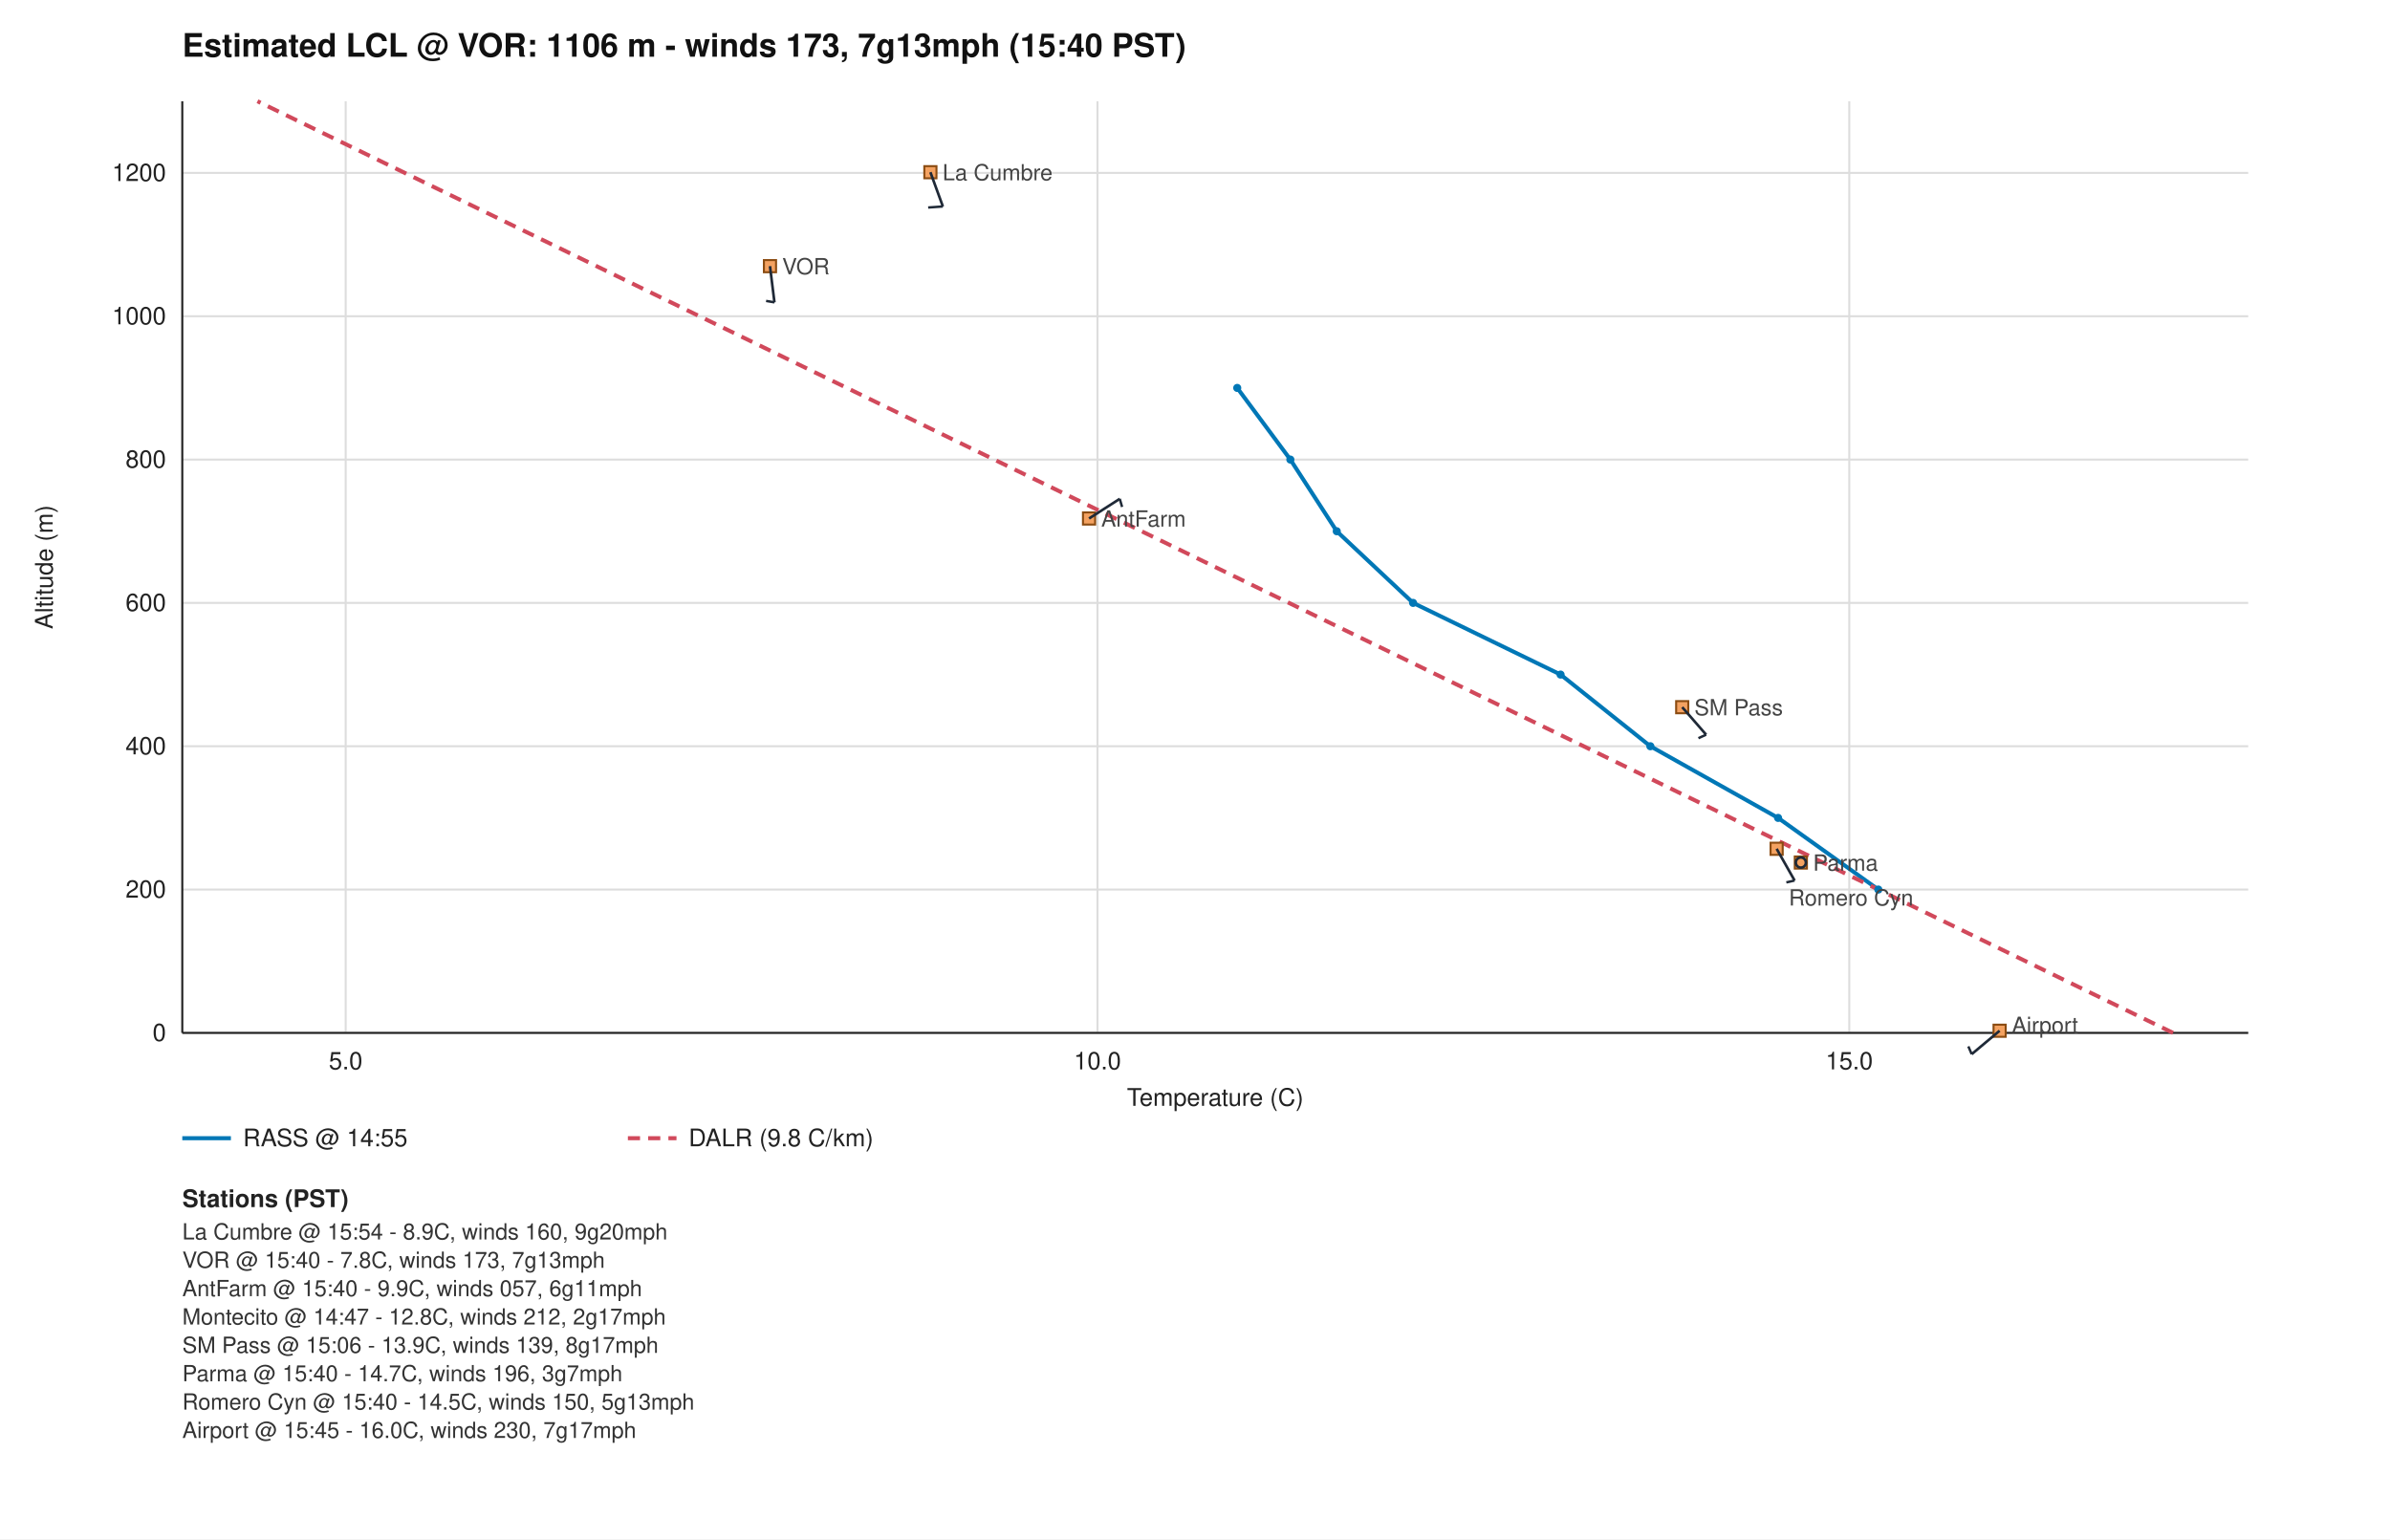
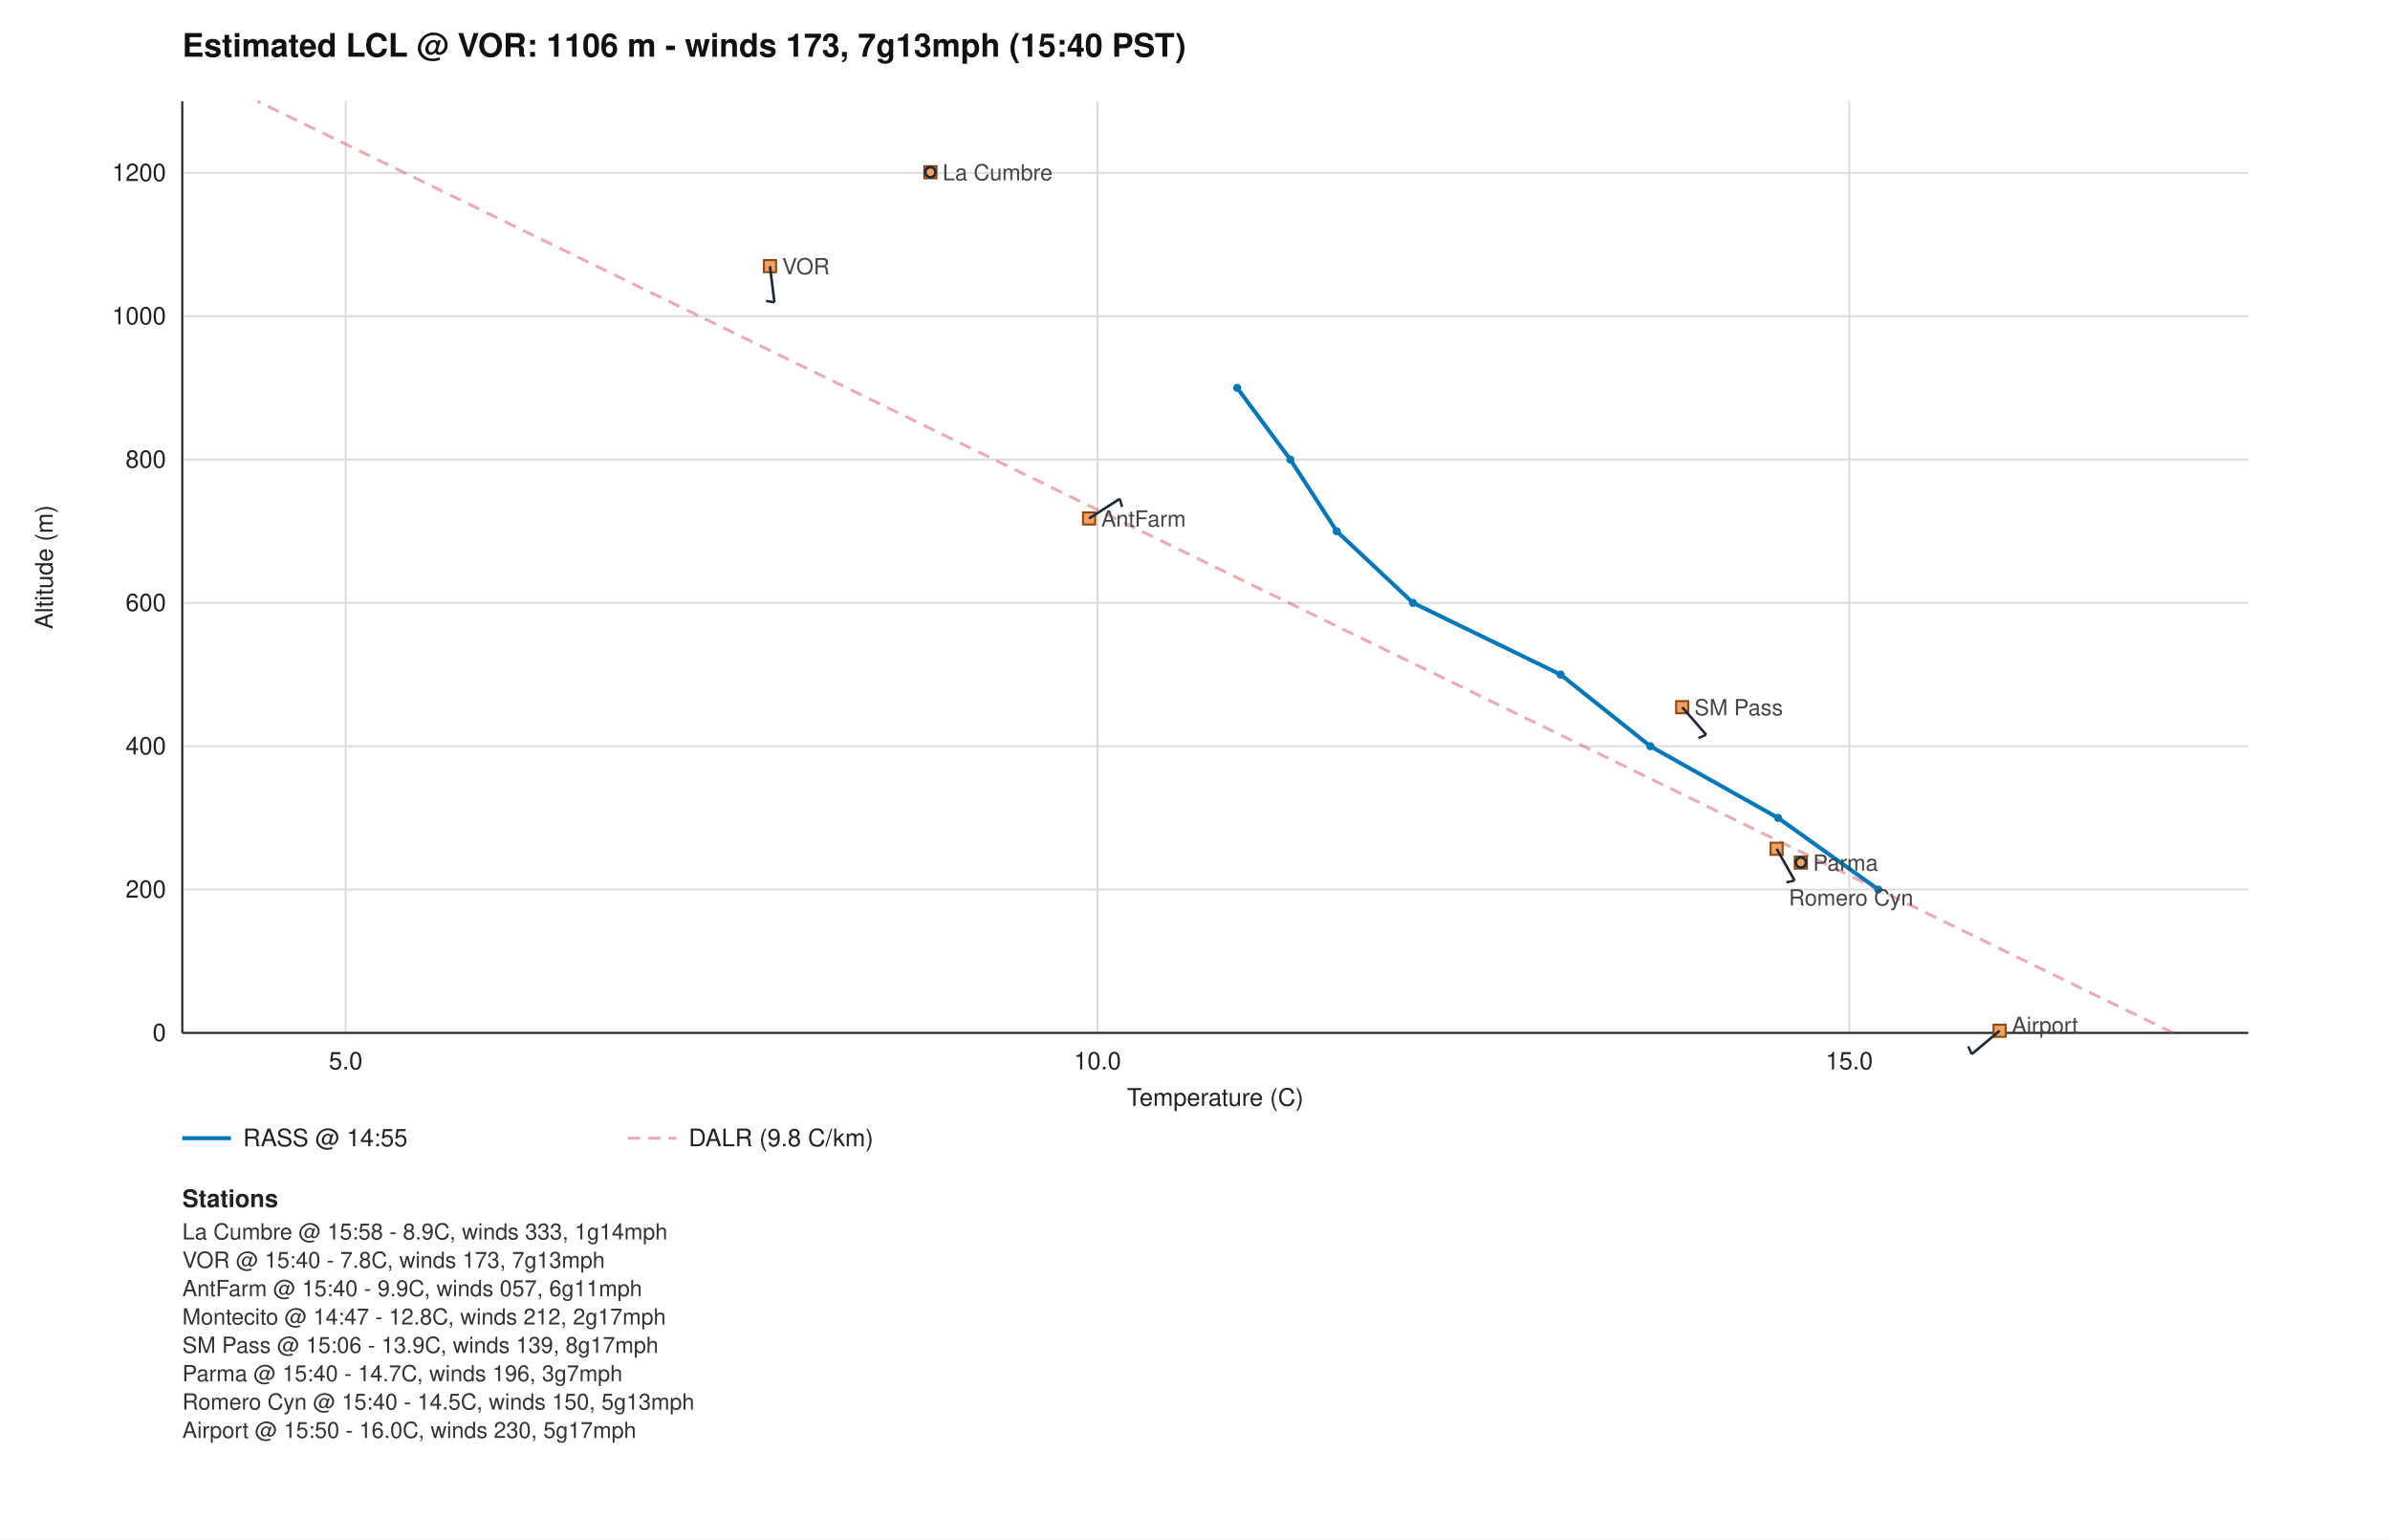
<svg xmlns="http://www.w3.org/2000/svg" width="1180" height="760" viewBox="0 0 1180 760">
  <style>
  .axis { stroke: #202020; stroke-width: 1; }
  .grid { stroke: #dddddd; stroke-width: 1; }
  .title { font-family: Helvetica, Arial, sans-serif; font-size: 16px; font-weight: 600; fill: #111111; }
  .label { font-family: Helvetica, Arial, sans-serif; font-size: 12px; fill: #222222; }
  .legend-h { font-family: Helvetica, Arial, sans-serif; font-size: 12px; font-weight: 600; fill: #222222; }
  .legend-row { font-family: Helvetica, Arial, sans-serif; font-size: 11px; fill: #333333; }
  .rass { fill: none; stroke: #0077b6; stroke-width: 2; }
-   .dalr { fill: none; stroke: #d1495b; stroke-width: 2; stroke-dasharray: 6 4; }
+   .dalr { fill: none; stroke: #d1495b; stroke-width: 1.5; stroke-dasharray: 6 4; stroke-opacity: 0.45; }
  .rass-point { fill: #0077b6; }
  .station { fill: #f4a261; stroke: #8b4c12; stroke-width: 1; }
  .barb-shaft { stroke: #1f2937; stroke-width: 1.3; }
  .barb-feather { stroke: #1f2937; stroke-width: 1.2; }
  .barb-flag { fill: #1f2937; stroke: #1f2937; stroke-width: 1; }
  .station-label { font-family: Helvetica, Arial, sans-serif; font-size: 11px; fill: #444444; }
</style>
  <rect x="0" y="0" width="1180" height="760" fill="#ffffff" />
  <text class="title" x="90" y="28">Estimated LCL @ VOR: 1106 m - winds 173, 7g13mph (15:40 PST)</text>
  <line class="grid" x1="90" y1="510.00" x2="1110" y2="510.00" />
  <text class="label" x="82" y="514.00" text-anchor="end">0</text>
  <line class="grid" x1="90" y1="439.23" x2="1110" y2="439.23" />
  <text class="label" x="82" y="443.23" text-anchor="end">200</text>
  <line class="grid" x1="90" y1="368.46" x2="1110" y2="368.46" />
  <text class="label" x="82" y="372.46" text-anchor="end">400</text>
  <line class="grid" x1="90" y1="297.69" x2="1110" y2="297.69" />
  <text class="label" x="82" y="301.69" text-anchor="end">600</text>
  <line class="grid" x1="90" y1="226.92" x2="1110" y2="226.92" />
  <text class="label" x="82" y="230.92" text-anchor="end">800</text>
  <line class="grid" x1="90" y1="156.15" x2="1110" y2="156.15" />
  <text class="label" x="82" y="160.15" text-anchor="end">1000</text>
  <line class="grid" x1="90" y1="85.38" x2="1110" y2="85.38" />
  <text class="label" x="82" y="89.38" text-anchor="end">1200</text>
  <line class="grid" x1="170.67" y1="50" x2="170.67" y2="510" />
  <text class="label" x="170.67" y="528" text-anchor="middle">5.0</text>
  <line class="grid" x1="541.85" y1="50" x2="541.85" y2="510" />
  <text class="label" x="541.85" y="528" text-anchor="middle">10.0</text>
  <line class="grid" x1="913.03" y1="50" x2="913.03" y2="510" />
  <text class="label" x="913.03" y="528" text-anchor="middle">15.0</text>
  <line class="axis" x1="90" y1="50" x2="90" y2="510" />
  <line class="axis" x1="90" y1="510" x2="1110" y2="510" />
  <text class="label" x="600.00" y="546" text-anchor="middle">Temperature (C)</text>
  <text class="label" x="26" y="280.00" text-anchor="middle" transform="rotate(-90 26 280.00)">Altitude (m)</text>
  <path class="rass" d="M927.38,439.23 L877.89,403.85 L814.82,368.46 L770.49,333.08 L697.67,297.69 L659.99,262.31 L637.08,226.92 L610.85,191.54" />
  <path class="dalr" d="M1072.88,510.00 L127.12,50.00" />
  <circle class="rass-point" cx="927.38" cy="439.23" r="2" />
  <circle class="rass-point" cx="877.89" cy="403.85" r="2" />
  <circle class="rass-point" cx="814.82" cy="368.46" r="2" />
  <circle class="rass-point" cx="770.49" cy="333.08" r="2" />
  <circle class="rass-point" cx="697.67" cy="297.69" r="2" />
  <circle class="rass-point" cx="659.99" cy="262.31" r="2" />
  <circle class="rass-point" cx="637.08" cy="226.92" r="2" />
  <circle class="rass-point" cx="610.85" cy="191.54" r="2" />
  <rect class="station" x="456.36" y="82.03" width="6" height="6" />
-   <line class="barb-shaft" x1="459.36" y1="85.03" x2="465.52" y2="101.95" />
-   <line class="barb-feather" x1="465.52" y1="101.95" x2="458.26" y2="102.46" />
+   <circle class="barb-shaft" cx="459.36" cy="85.03" r="2.5" fill="none" />
  <text class="station-label" x="465.36" y="89.03" text-anchor="start">La Cumbre</text>
  <rect class="station" x="377.16" y="128.42" width="6" height="6" />
  <line class="barb-shaft" x1="380.16" y1="131.42" x2="382.36" y2="149.29" />
  <line class="barb-feather" x1="382.36" y1="149.29" x2="378.24" y2="148.58" />
  <text class="station-label" x="386.16" y="135.42" text-anchor="start">VOR</text>
  <rect class="station" x="534.69" y="253.01" width="6" height="6" />
  <line class="barb-shaft" x1="537.69" y1="256.01" x2="552.85" y2="246.30" />
  <line class="barb-feather" x1="552.85" y1="246.30" x2="554.00" y2="250.32" />
  <text class="station-label" x="543.69" y="260.01" text-anchor="start">AntFarm</text>
  <rect class="station" x="827.55" y="346.18" width="6" height="6" />
  <line class="barb-shaft" x1="830.55" y1="349.18" x2="842.36" y2="362.76" />
  <line class="barb-feather" x1="842.36" y1="362.76" x2="838.55" y2="364.48" />
  <text class="station-label" x="836.55" y="353.18" text-anchor="start">SM Pass</text>
  <rect class="station" x="886.12" y="422.89" width="6" height="6" />
  <circle class="barb-shaft" cx="889.12" cy="425.89" r="2.5" fill="none" />
  <text class="station-label" x="895.12" y="429.89" text-anchor="start">Parma</text>
  <rect class="station" x="874.17" y="416.10" width="6" height="6" />
  <line class="barb-shaft" x1="877.17" y1="419.10" x2="886.03" y2="434.76" />
  <line class="barb-feather" x1="886.03" y1="434.76" x2="881.96" y2="435.69" />
  <text class="station-label" x="883.17" y="447.10" text-anchor="start">Romero Cyn</text>
  <rect class="station" x="984.26" y="505.94" width="6" height="6" />
  <line class="barb-shaft" x1="987.26" y1="508.94" x2="973.47" y2="520.51" />
  <line class="barb-feather" x1="973.47" y1="520.51" x2="971.82" y2="516.67" />
  <text class="station-label" x="993.26" y="510.00" text-anchor="start">Airport</text>
  <line class="rass" x1="90" y1="562" x2="114" y2="562" />
  <text class="label" x="120" y="566">RASS @ 14:55</text>
  <line class="dalr" x1="310" y1="562" x2="334" y2="562" />
  <text class="label" x="340" y="566">DALR (9.8 C/km)</text>
-   <text class="legend-h" x="90" y="596">Stations (PST)</text>
-   <text class="legend-row" x="90" y="612">La Cumbre @ 15:54 - 8.9C, winds 160, 9g20mph</text>
+   <text class="legend-h" x="90" y="596">Stations</text>
+   <text class="legend-row" x="90" y="612">La Cumbre @ 15:58 - 8.9C, winds 333, 1g14mph</text>
  <text class="legend-row" x="90" y="626">VOR @ 15:40 - 7.8C, winds 173, 7g13mph</text>
  <text class="legend-row" x="90" y="640">AntFarm @ 15:40 - 9.9C, winds 057, 6g11mph</text>
  <text class="legend-row" x="90" y="654">Montecito @ 14:47 - 12.8C, winds 212, 2g17mph</text>
  <text class="legend-row" x="90" y="668">SM Pass @ 15:06 - 13.9C, winds 139, 8g17mph</text>
  <text class="legend-row" x="90" y="682">Parma @ 15:40 - 14.7C, winds 196, 3g7mph</text>
  <text class="legend-row" x="90" y="696">Romero Cyn @ 15:40 - 14.5C, winds 150, 5g13mph</text>
-   <text class="legend-row" x="90" y="710">Airport @ 15:45 - 16.0C, winds 230, 7g17mph</text>
+   <text class="legend-row" x="90" y="710">Airport @ 15:50 - 16.0C, winds 230, 5g17mph</text>
</svg>
